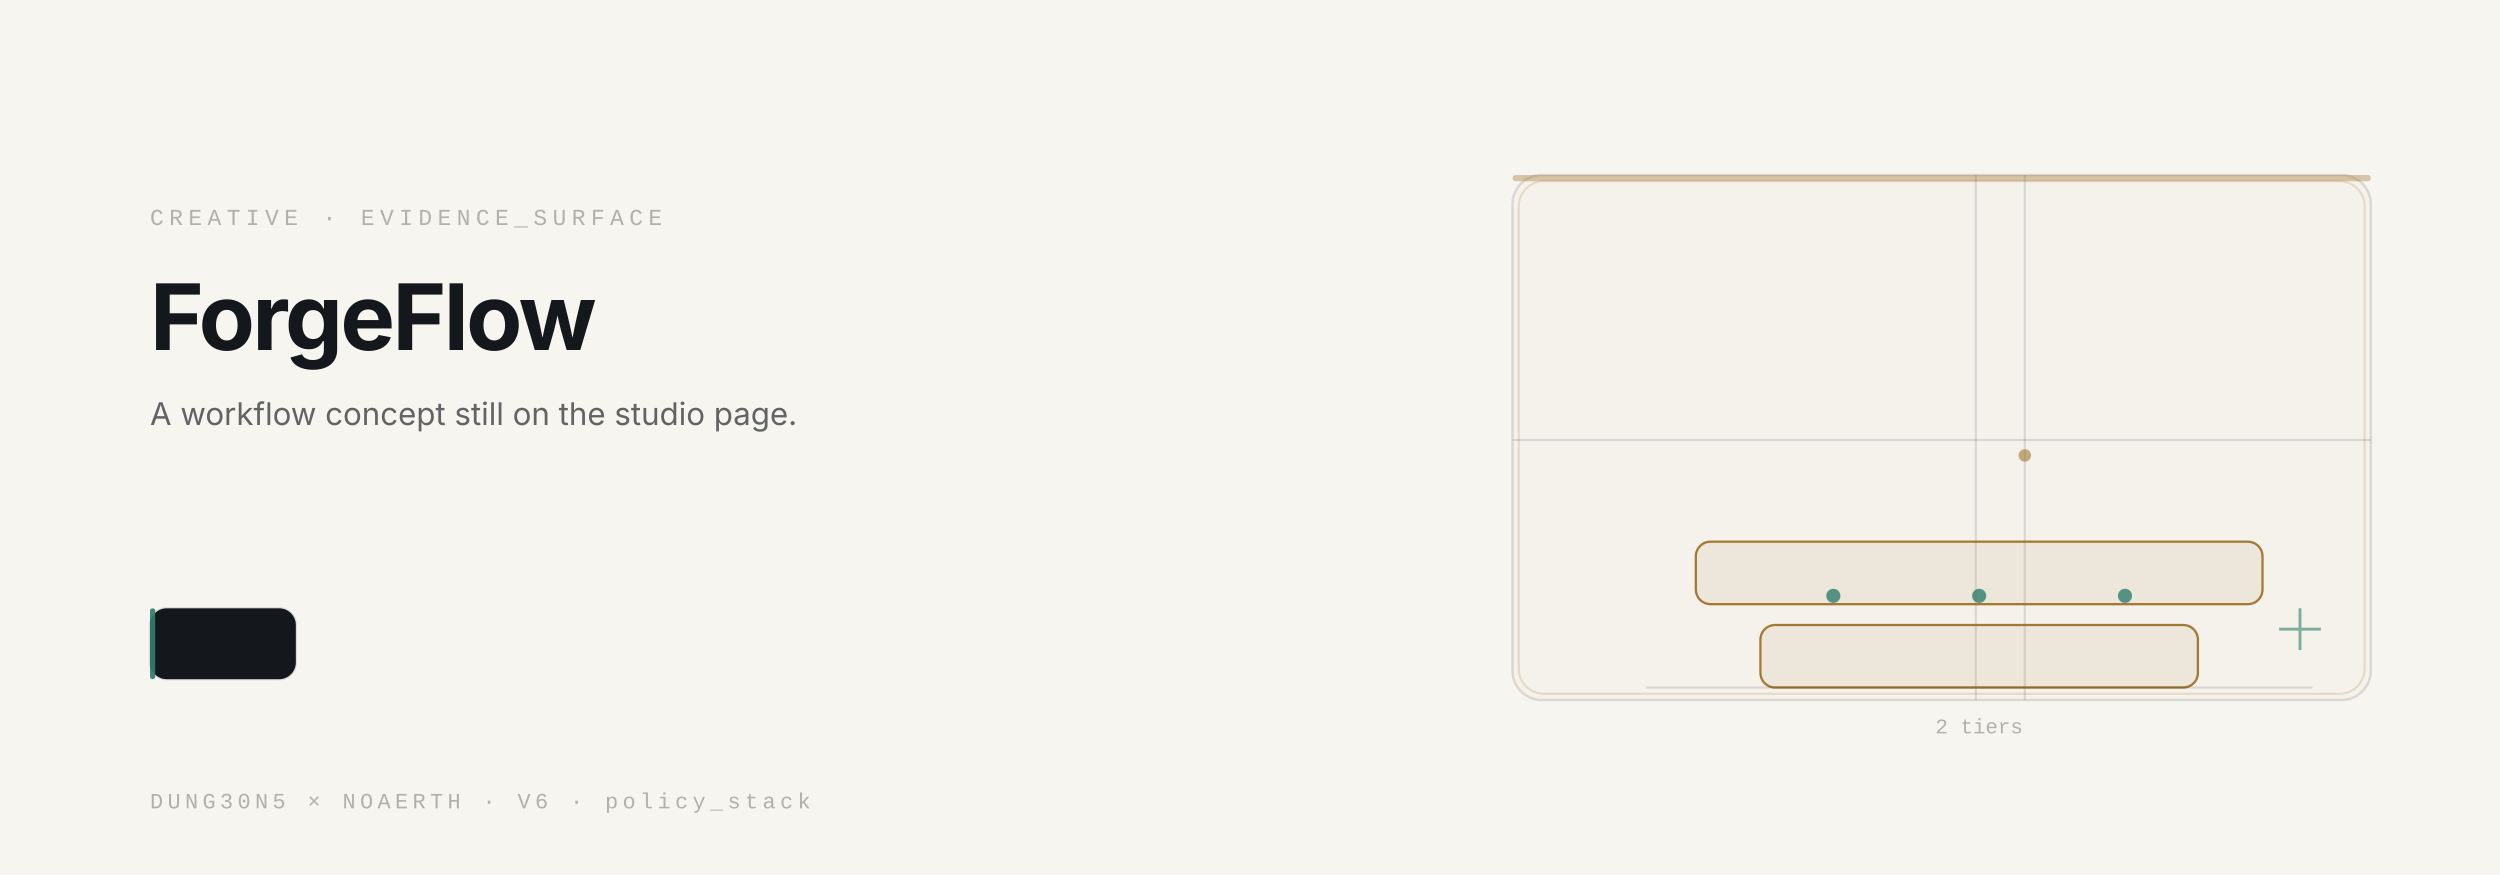
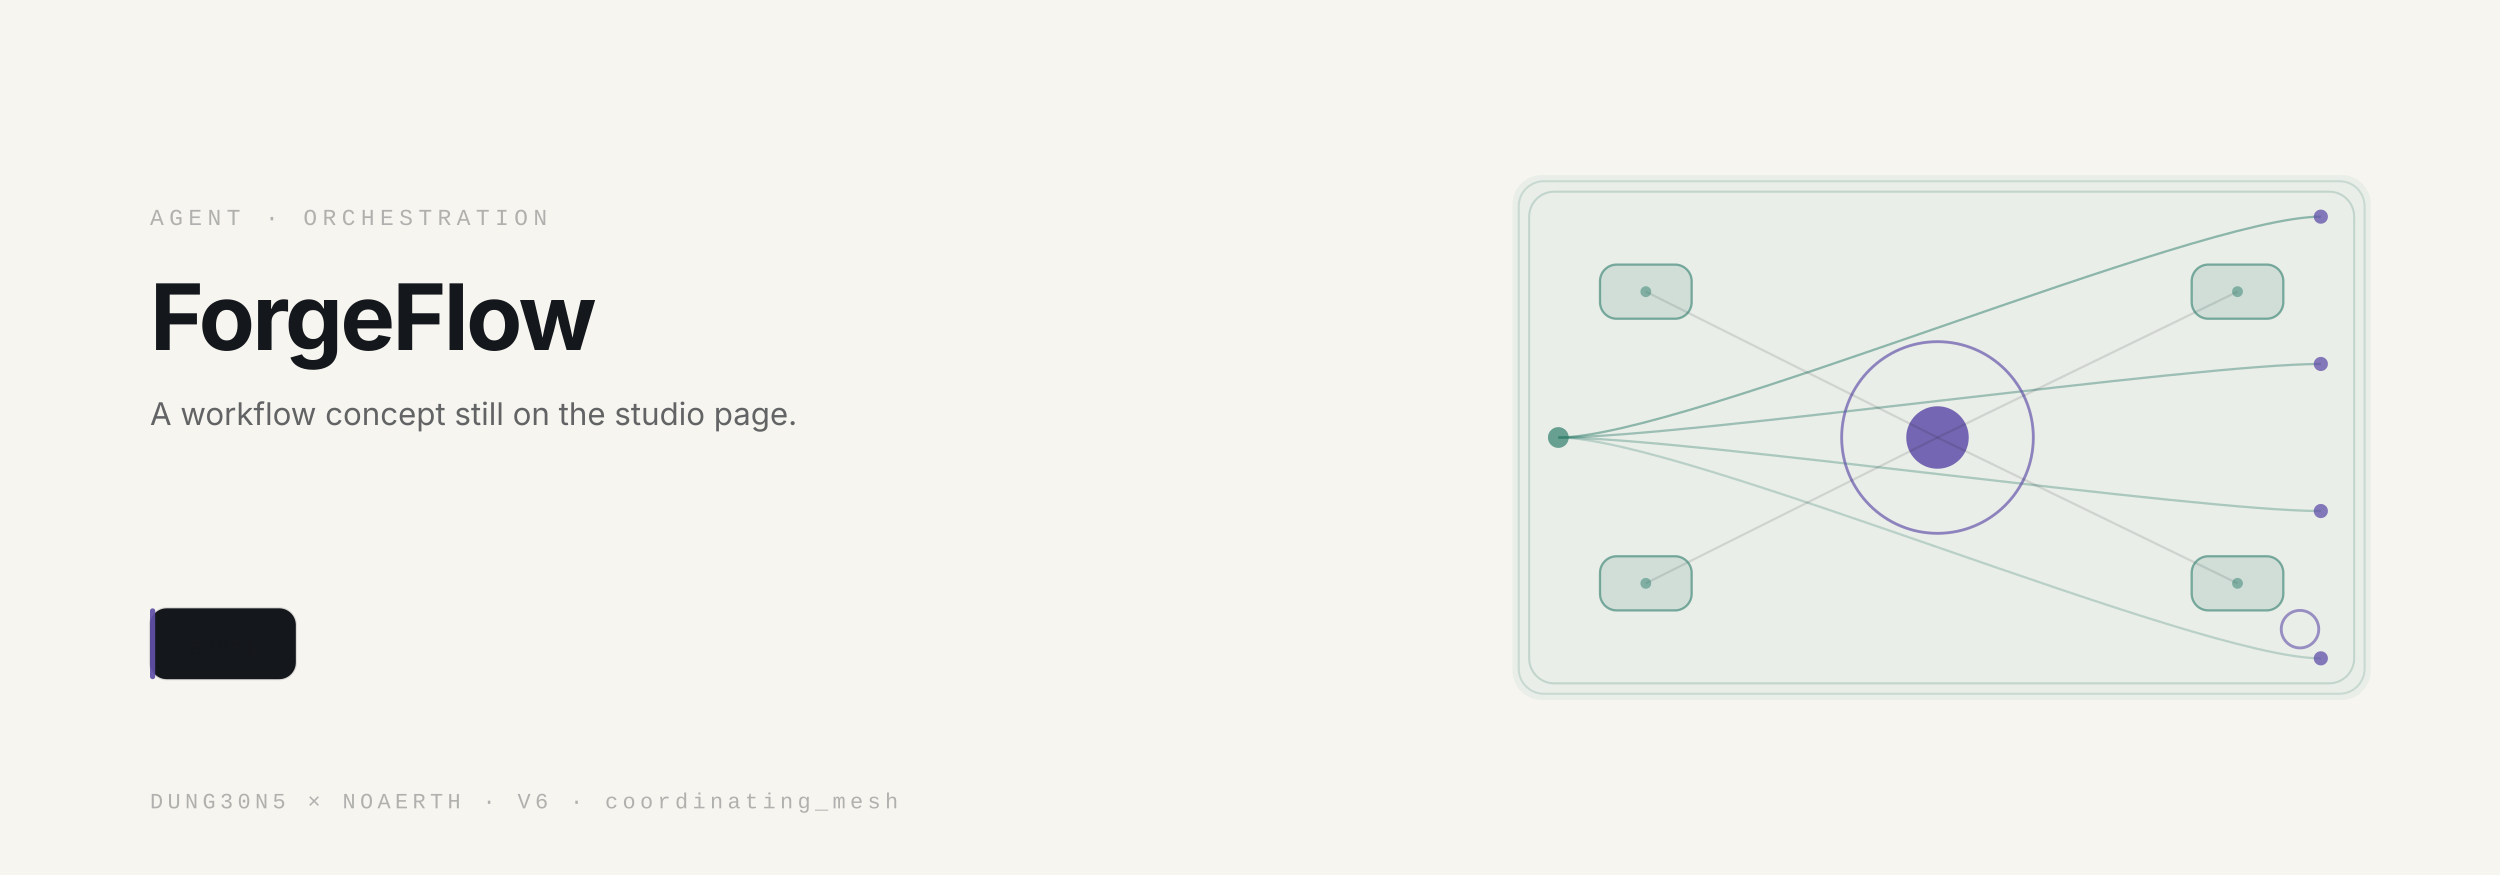
- <svg xmlns="http://www.w3.org/2000/svg" viewBox="0 0 1200 420" width="1200" height="420" role="img" aria-label="ForgeFlow: claims stack into tiers, and evidence is carried up to be checked">
+ <svg xmlns="http://www.w3.org/2000/svg" viewBox="0 0 1200 420" width="1200" height="420" role="img" aria-label="ForgeFlow: nodes advertise, a coordinator selects, work converges">
  <rect width="1200" height="420" fill="#f7f5f0" />
-   <text x="72" y="108" font-family="ui-monospace, SFMono-Regular, Menlo, Monaco, Consolas, 'Liberation Mono', monospace" font-size="11" letter-spacing="2.6" fill="#14171c4f">CREATIVE · EVIDENCE_SURFACE</text>
+   <text x="72" y="108" font-family="ui-monospace, SFMono-Regular, Menlo, Monaco, Consolas, 'Liberation Mono', monospace" font-size="11" letter-spacing="2.6" fill="#14171c4f">AGENT · ORCHESTRATION</text>
  <text x="72" y="168" font-family="-apple-system, BlinkMacSystemFont, 'Segoe UI', Inter, Helvetica, Arial, sans-serif" font-size="44" font-weight="660" letter-spacing="-1.2" fill="#14171c">ForgeFlow</text>
  <text x="72" y="204" font-family="-apple-system, BlinkMacSystemFont, 'Segoe UI', Inter, Helvetica, Arial, sans-serif" font-size="15" fill="#14171ca8">A workflow concept still on the studio page.</text>
  <rect x="72.0" y="292.0" width="70.0" height="34.0" rx="8" fill="#14171c" stroke="#14171c1f" stroke-width="1.1" />
-   <rect x="72.0" y="292.0" width="2.5" height="34.0" rx="1.2" fill="#2f7d6c" opacity="0.92" />
-   <text x="107.0" y="314" font-family="ui-monospace, SFMono-Regular, Menlo, Monaco, Consolas, 'Liberation Mono', monospace" font-size="11" fill="#14171c" fill-opacity="0.82" text-anchor="middle">creative</text>
-   <rect x="726.0" y="84.0" width="412.0" height="252.0" rx="14" fill="#9a6b1f" fill-opacity="0.02" />
-   <rect x="729.0" y="87.0" width="406.0" height="246.0" rx="12" fill="none" stroke="#9a6b1f" stroke-width="1" stroke-opacity="0.18" />
-   <rect x="726.0" y="84.0" width="412.0" height="252.0" rx="14" fill="none" stroke="#14171c1f" stroke-width="1.2" />
-   <line x1="971.9" y1="84.0" x2="971.9" y2="336.0" stroke="#14171c1f" stroke-width="1" />
-   <line x1="948.4" y1="84.0" x2="948.4" y2="336.0" stroke="#14171c1f" stroke-width="1" />
-   <line x1="726.0" y1="211.2" x2="1138.0" y2="211.2" stroke="#14171c1f" stroke-width="1" />
-   <circle cx="971.9" cy="218.6" r="3" fill="#9a6b1f" opacity="0.55" />
-   <rect x="726.0" y="84.0" width="412.0" height="3" rx="1.5" fill="#9a6b1f" opacity="0.35" />
-   <path d="M1094.0 302.0 h20 M1104.0 292.0 v20" stroke="#2f7d6c" stroke-width="1.4" opacity="0.6" />
-   <rect x="845.0" y="300.0" width="210.0" height="30" rx="7" fill="#9a6b1f" fill-opacity="0.09" stroke="#9a6b1f" stroke-width="1.1" opacity="0.9" />
-   <rect x="814.0" y="260.0" width="272.0" height="30" rx="7" fill="#9a6b1f" fill-opacity="0.09" stroke="#9a6b1f" stroke-width="1.1" opacity="0.9" />
-   <circle cx="880" cy="286" r="3.4" fill="#2f7d6c" opacity="0.8" />
-   <circle cx="950" cy="286" r="3.4" fill="#2f7d6c" opacity="0.8" />
-   <circle cx="1020" cy="286" r="3.4" fill="#2f7d6c" opacity="0.8" />
-   <line x1="790" y1="330" x2="1110" y2="330" stroke="#14171c1f" stroke-width="1" />
-   <text x="950" y="352" font-family="ui-monospace, SFMono-Regular, Menlo, Monaco, Consolas, 'Liberation Mono', monospace" font-size="10" fill="#14171c4f" text-anchor="middle">2 tiers</text>
-   <text x="72" y="388" font-family="ui-monospace, SFMono-Regular, Menlo, Monaco, Consolas, 'Liberation Mono', monospace" font-size="10.5" letter-spacing="2.1" fill="#14171c4f">DUNG30N5 × NOAERTH · V6 · policy_stack</text>
+   <rect x="72.0" y="292.0" width="2.5" height="34.0" rx="1.2" fill="#5f4fa8" opacity="0.92" />
+   <text x="107.0" y="314" font-family="ui-monospace, SFMono-Regular, Menlo, Monaco, Consolas, 'Liberation Mono', monospace" font-size="11" fill="#14171c" fill-opacity="0.82" text-anchor="middle">agent</text>
+   <rect x="726.0" y="84.0" width="412.0" height="252.0" rx="14" fill="#2f7d6c" fill-opacity="0.06" />
+   <rect x="729.0" y="87.0" width="406.0" height="246.0" rx="12" fill="none" stroke="#2f7d6c" stroke-width="1" stroke-opacity="0.18" />
+   <circle cx="748.0" cy="210.0" r="5" fill="#2f7d6c" opacity="0.7" />
+   <path d="M748.0 210.0 C808.0 210.0 1054.0 104.0 1114.0 104.0" fill="none" stroke="#2f7d6c" stroke-width="1.1" opacity="0.50" />
+   <circle cx="1114.0" cy="104.0" r="3.4" fill="#5f4fa8" opacity="0.75" />
+   <path d="M748.0 210.0 C808.0 210.0 1054.0 174.7 1114.0 174.7" fill="none" stroke="#2f7d6c" stroke-width="1.1" opacity="0.42" />
+   <circle cx="1114.0" cy="174.7" r="3.4" fill="#5f4fa8" opacity="0.75" />
+   <path d="M748.0 210.0 C808.0 210.0 1054.0 245.3 1114.0 245.3" fill="none" stroke="#2f7d6c" stroke-width="1.1" opacity="0.34" />
+   <circle cx="1114.0" cy="245.3" r="3.4" fill="#5f4fa8" opacity="0.75" />
+   <path d="M748.0 210.0 C808.0 210.0 1054.0 316.0 1114.0 316.0" fill="none" stroke="#2f7d6c" stroke-width="1.1" opacity="0.26" />
+   <circle cx="1114.0" cy="316.0" r="3.4" fill="#5f4fa8" opacity="0.75" />
+   <rect x="734.0" y="92.0" width="396.0" height="236.0" rx="12" fill="none" stroke="#2f7d6c" stroke-width="1" stroke-opacity="0.22" />
+   <circle cx="1104.0" cy="302.0" r="9" fill="none" stroke="#5f4fa8" stroke-width="1.4" opacity="0.6" />
+   <circle cx="930" cy="210" r="46" fill="none" stroke="#5f4fa8" stroke-width="1.4" opacity="0.55" />
+   <circle cx="930" cy="210" r="15" fill="#5f4fa8" opacity="0.85" />
+   <circle cx="930.0" cy="210.0" r="46.0" fill="none" stroke="#5f4fa8" stroke-width="1.1" opacity="0.28" />
+   <line x1="790" y1="140" x2="930" y2="210" stroke="#14171c1f" stroke-width="1.1" />
+   <circle cx="790.0" cy="140.0" r="2.6" fill="#2f7d6c" opacity="0.5" />
+   <rect x="768" y="127" width="44" height="26" rx="8" fill="#2f7d6c" fill-opacity="0.14" stroke="#2f7d6c" stroke-width="1.1" stroke-opacity="0.6" opacity="1" />
+   <line x1="1074" y1="140" x2="930" y2="210" stroke="#14171c1f" stroke-width="1.1" />
+   <circle cx="1074.0" cy="140.0" r="2.6" fill="#2f7d6c" opacity="0.5" />
+   <rect x="1052" y="127" width="44" height="26" rx="8" fill="#2f7d6c" fill-opacity="0.14" stroke="#2f7d6c" stroke-width="1.1" stroke-opacity="0.6" opacity="1" />
+   <line x1="790" y1="280" x2="930" y2="210" stroke="#14171c1f" stroke-width="1.1" />
+   <circle cx="790.0" cy="280.0" r="2.6" fill="#2f7d6c" opacity="0.5" />
+   <rect x="768" y="267" width="44" height="26" rx="8" fill="#2f7d6c" fill-opacity="0.14" stroke="#2f7d6c" stroke-width="1.1" stroke-opacity="0.6" opacity="1" />
+   <line x1="1074" y1="280" x2="930" y2="210" stroke="#14171c1f" stroke-width="1.1" />
+   <circle cx="1074.0" cy="280.0" r="2.6" fill="#2f7d6c" opacity="0.5" />
+   <rect x="1052" y="267" width="44" height="26" rx="8" fill="#2f7d6c" fill-opacity="0.14" stroke="#2f7d6c" stroke-width="1.1" stroke-opacity="0.6" opacity="1" />
+   <text x="72" y="388" font-family="ui-monospace, SFMono-Regular, Menlo, Monaco, Consolas, 'Liberation Mono', monospace" font-size="10.5" letter-spacing="2.1" fill="#14171c4f">DUNG30N5 × NOAERTH · V6 · coordinating_mesh</text>
</svg>
